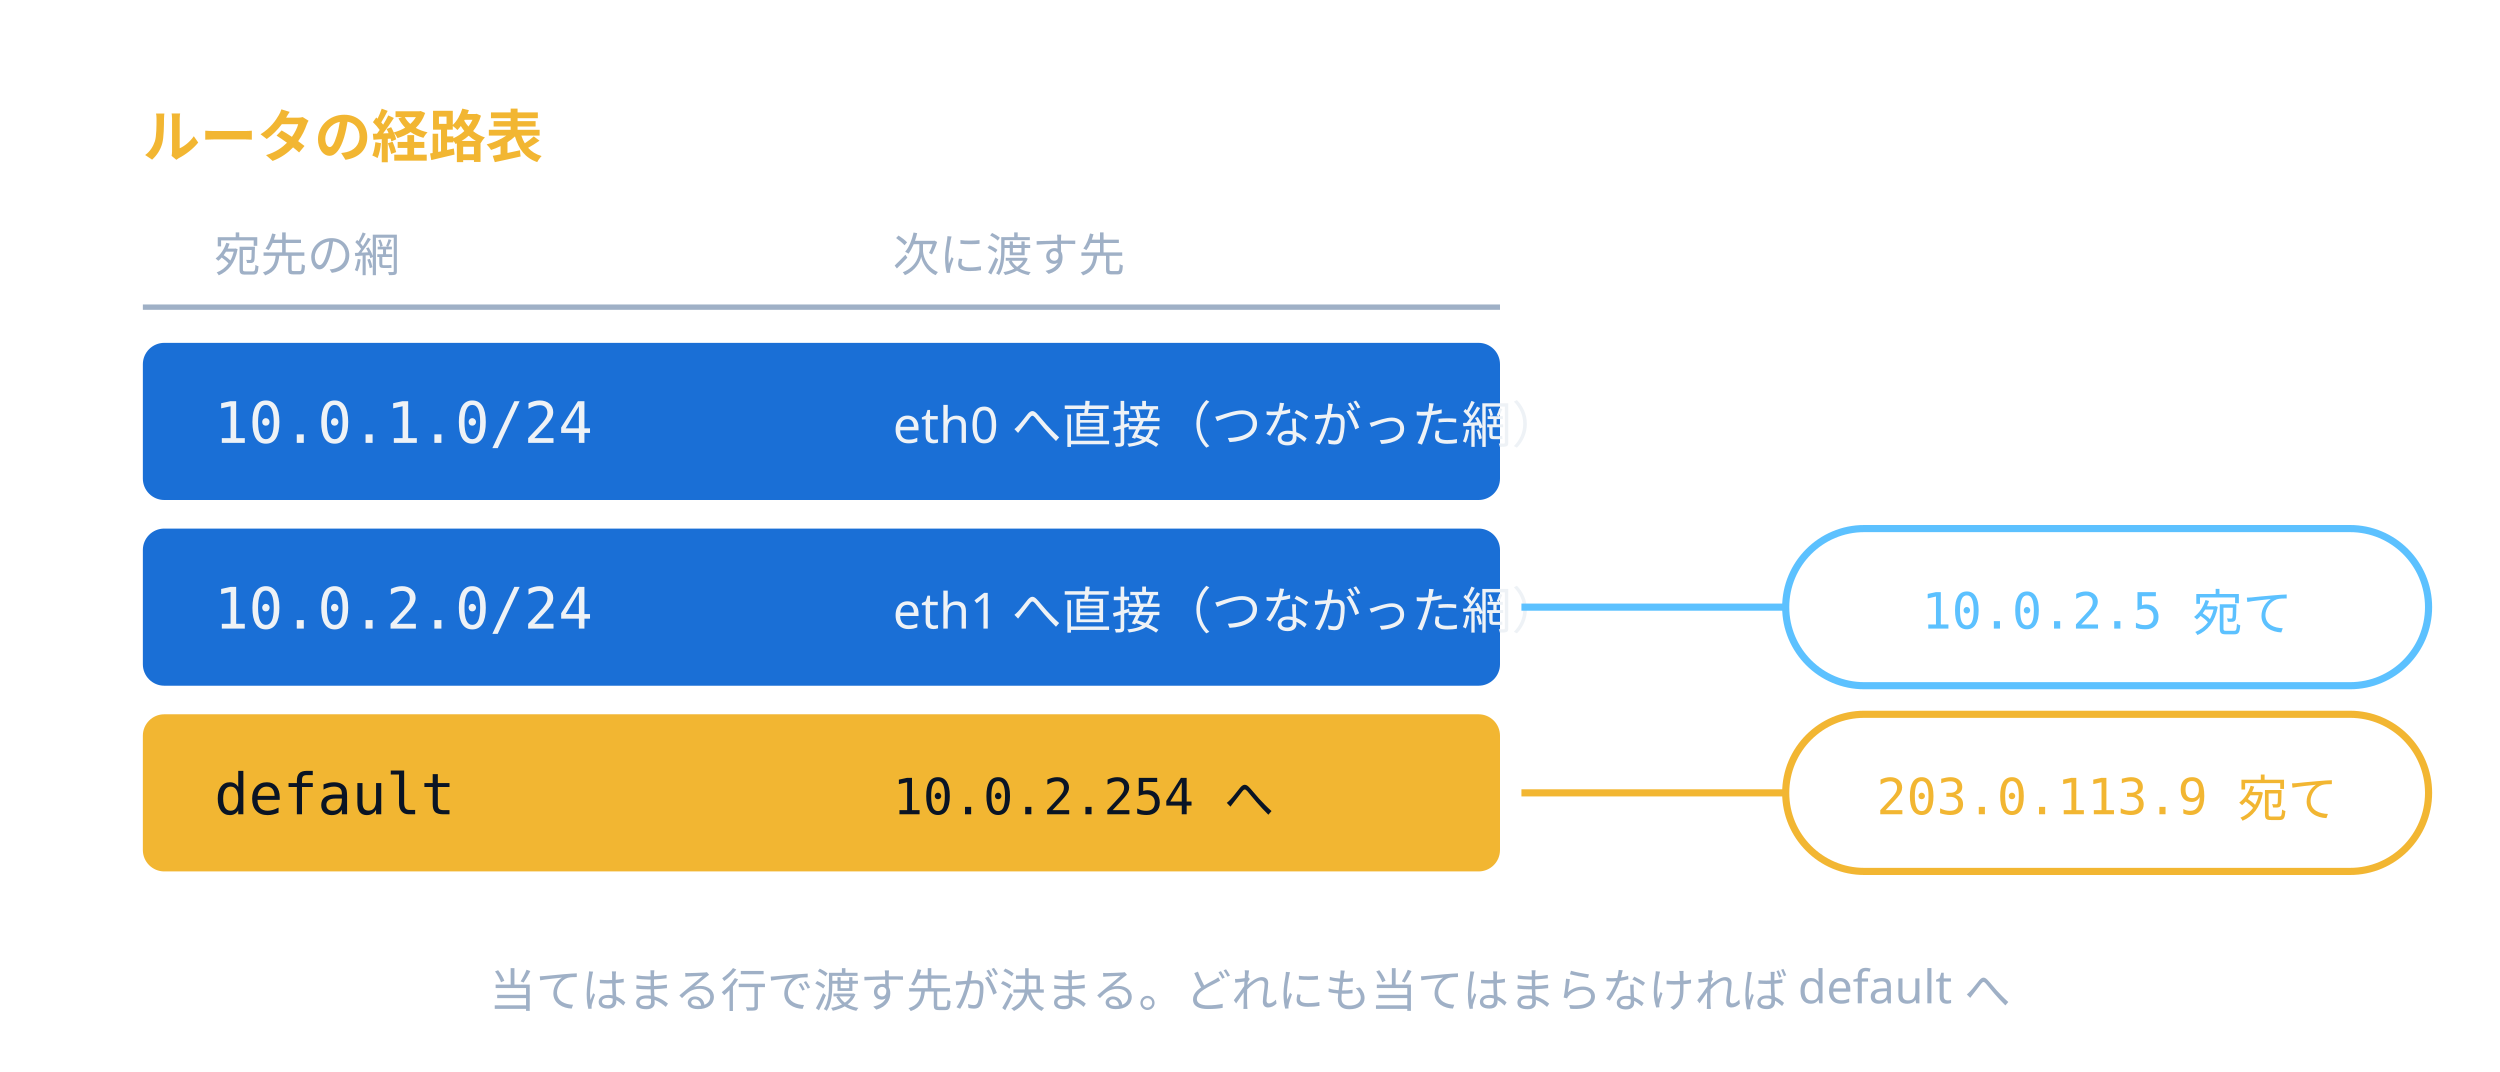
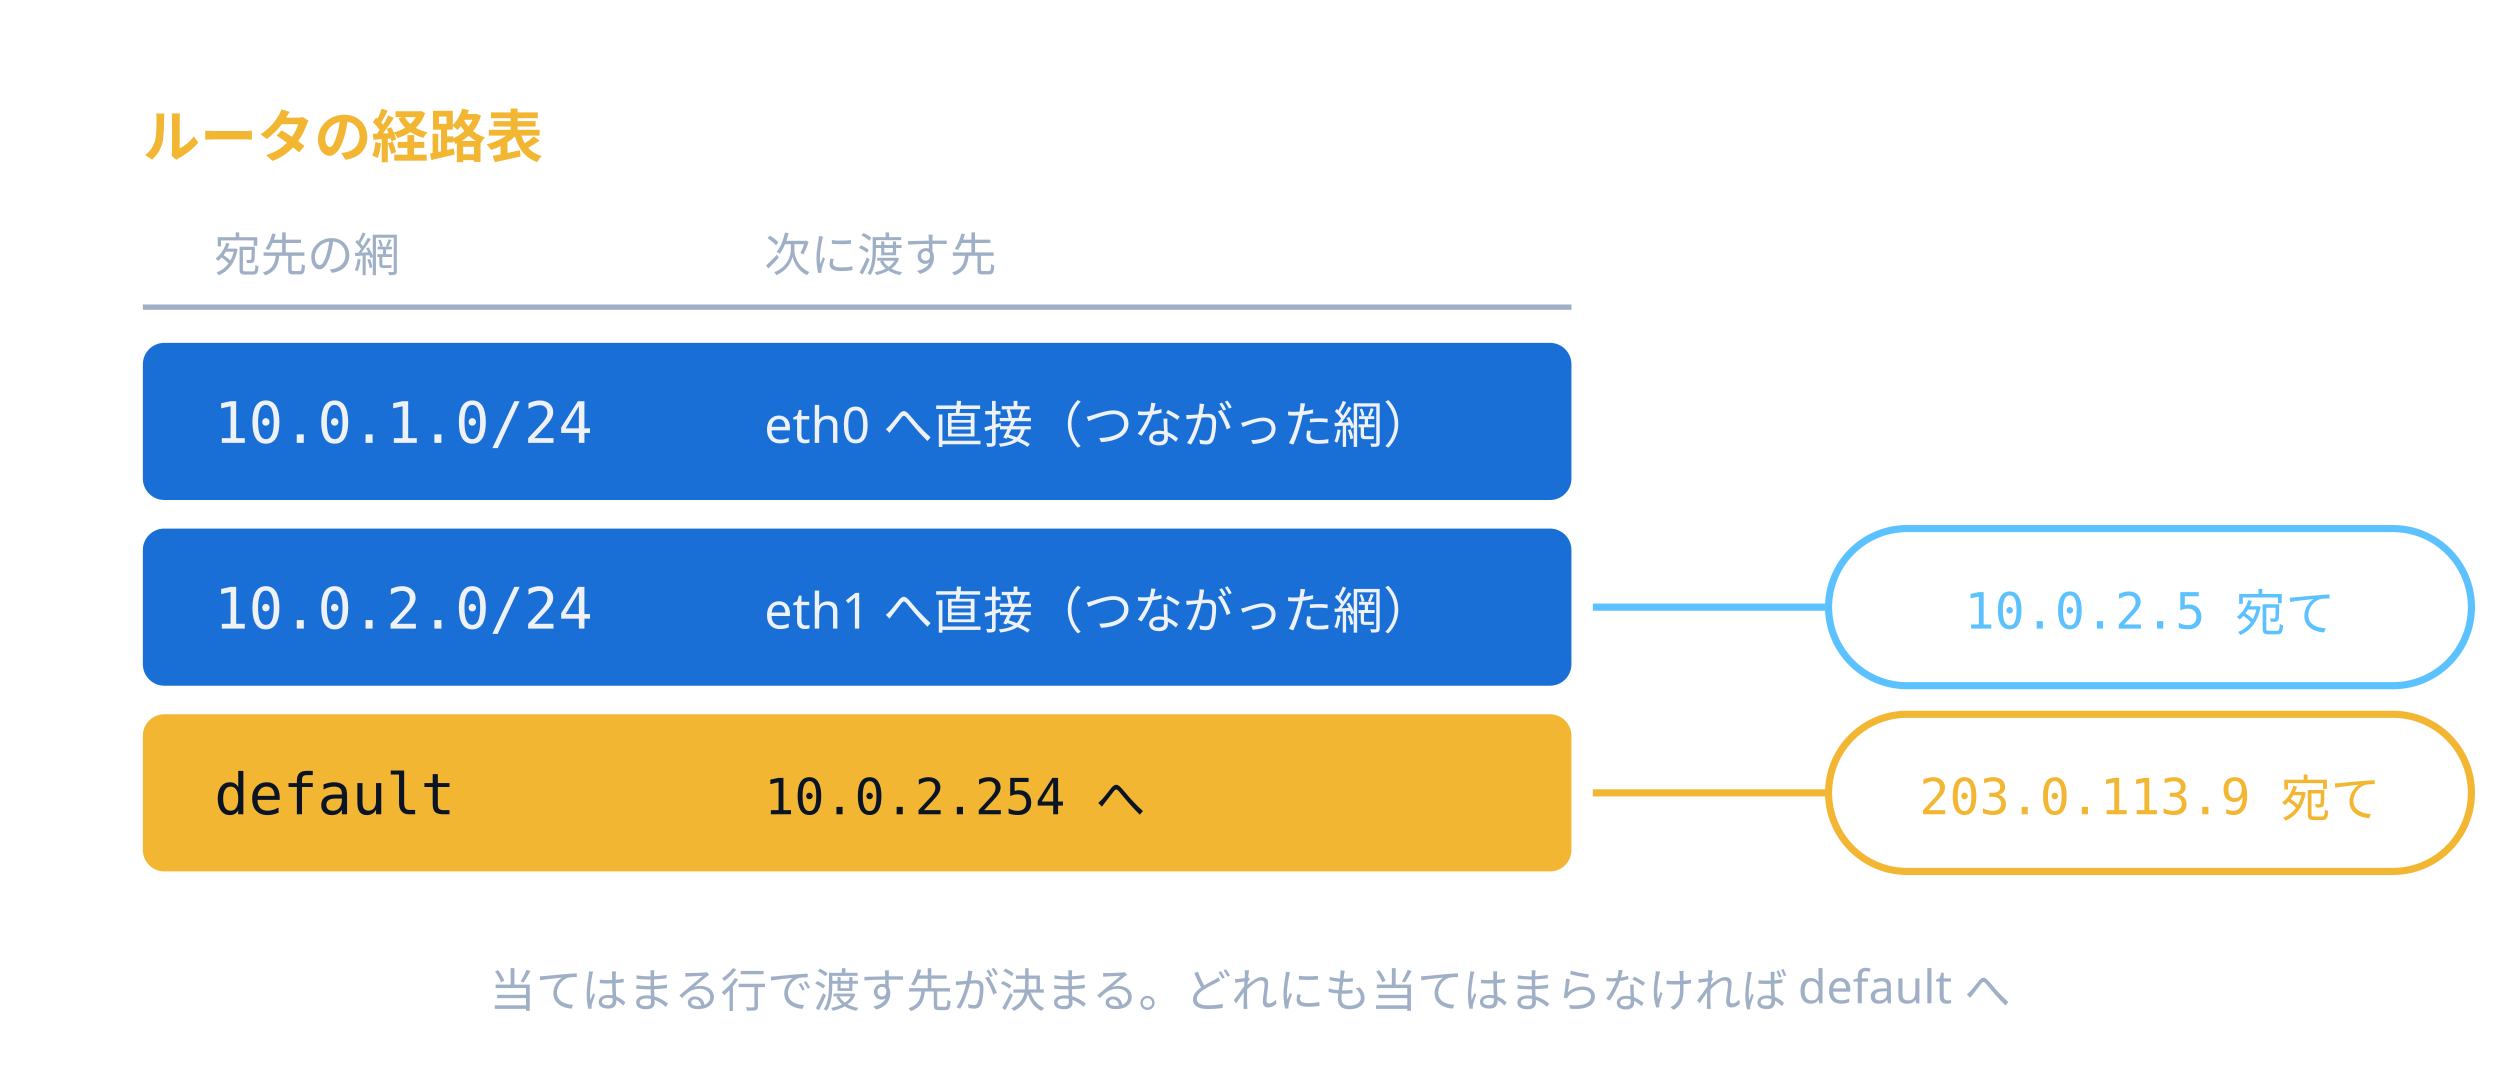
<svg xmlns="http://www.w3.org/2000/svg" viewBox="0 0 700 300" font-family="&quot;Noto Sans JP&quot;, sans-serif">
  <g class="el" data-part="head">
    <text x="40" y="44" font-size="16" font-weight="700" fill="#f2b632">ルータの経路表</text>
    <text x="60" y="76" font-size="13" fill="#9fb0c6">宛先の網</text>
-     <text x="250" y="76" font-size="13" fill="#9fb0c6">次に渡す先</text>
-     <path d="M40 86 H420" fill="none" stroke="#9fb0c6" stroke-width="1.5" />
+     <text x="214" y="76" font-size="13" fill="#9fb0c6">次に渡す先</text>
+     <path d="M40 86 H440" fill="none" stroke="#9fb0c6" stroke-width="1.5" />
  </g>
  <g class="el" data-part="row1">
-     <rect x="40" y="96" width="380" height="44" rx="6" fill="#1a6fd6" />
+     <rect x="40" y="96" width="400" height="44" rx="6" fill="#1a6fd6" />
    <text x="60" y="124" font-family="&quot;JetBrains Mono&quot;, monospace" font-size="16" fill="#eef2f6">10.0.1.0/24</text>
-     <text x="250" y="124" font-size="14" fill="#eef2f6">eth0 へ直接（つながった網）</text>
+     <text x="214" y="124" font-size="14" fill="#eef2f6">eth0 へ直接（つながった網）</text>
  </g>
  <g class="el" data-part="row2">
-     <rect x="40" y="148" width="380" height="44" rx="6" fill="#1a6fd6" />
+     <rect x="40" y="148" width="400" height="44" rx="6" fill="#1a6fd6" />
    <text x="60" y="176" font-family="&quot;JetBrains Mono&quot;, monospace" font-size="16" fill="#eef2f6">10.0.2.0/24</text>
-     <text x="250" y="176" font-size="14" fill="#eef2f6">eth1 へ直接（つながった網）</text>
+     <text x="214" y="176" font-size="14" fill="#eef2f6">eth1 へ直接（つながった網）</text>
  </g>
  <g class="el" data-part="row3">
-     <rect x="40" y="200" width="380" height="44" rx="6" fill="#f2b632" />
+     <rect x="40" y="200" width="400" height="44" rx="6" fill="#f2b632" />
    <text x="60" y="228" font-family="&quot;JetBrains Mono&quot;, monospace" font-size="16" fill="#0a1424">default</text>
-     <text x="250" y="228" font-family="&quot;JetBrains Mono&quot;, monospace" font-size="14" fill="#0a1424">10.0.2.254 へ</text>
+     <text x="214" y="228" font-family="&quot;JetBrains Mono&quot;, monospace" font-size="14" fill="#0a1424">10.0.2.254 へ</text>
  </g>
  <g class="el" data-part="dest-a">
-     <rect x="500" y="148" width="180" height="44" rx="22" fill="none" stroke="#5cc1ff" stroke-width="2" />
-     <text x="590" y="176" text-anchor="middle" font-family="&quot;JetBrains Mono&quot;, monospace" font-size="14" fill="#5cc1ff">10.0.2.5 宛て</text>
-     <path d="M500 170 H426" fill="none" stroke="#5cc1ff" stroke-width="2" />
+     <rect x="512" y="148" width="180" height="44" rx="22" fill="none" stroke="#5cc1ff" stroke-width="2" />
+     <text x="602" y="176" text-anchor="middle" font-family="&quot;JetBrains Mono&quot;, monospace" font-size="14" fill="#5cc1ff">10.0.2.5 宛て</text>
+     <path d="M512 170 H446" fill="none" stroke="#5cc1ff" stroke-width="2" />
  </g>
  <g class="el" data-part="dest-b">
-     <rect x="500" y="200" width="180" height="44" rx="22" fill="none" stroke="#f2b632" stroke-width="2" />
-     <text x="590" y="228" text-anchor="middle" font-family="&quot;JetBrains Mono&quot;, monospace" font-size="14" fill="#f2b632">203.0.113.9 宛て</text>
-     <path d="M500 222 H426" fill="none" stroke="#f2b632" stroke-width="2" />
+     <rect x="512" y="200" width="180" height="44" rx="22" fill="none" stroke="#f2b632" stroke-width="2" />
+     <text x="602" y="228" text-anchor="middle" font-family="&quot;JetBrains Mono&quot;, monospace" font-size="14" fill="#f2b632">203.0.113.9 宛て</text>
+     <path d="M512 222 H446" fill="none" stroke="#f2b632" stroke-width="2" />
  </g>
  <g class="el" data-part="caption">
    <text x="350" y="282" text-anchor="middle" font-size="13" fill="#9fb0c6">当てはまる行で渡す先が決まる。どれにも当てはまらなければ default へ</text>
  </g>
</svg>
